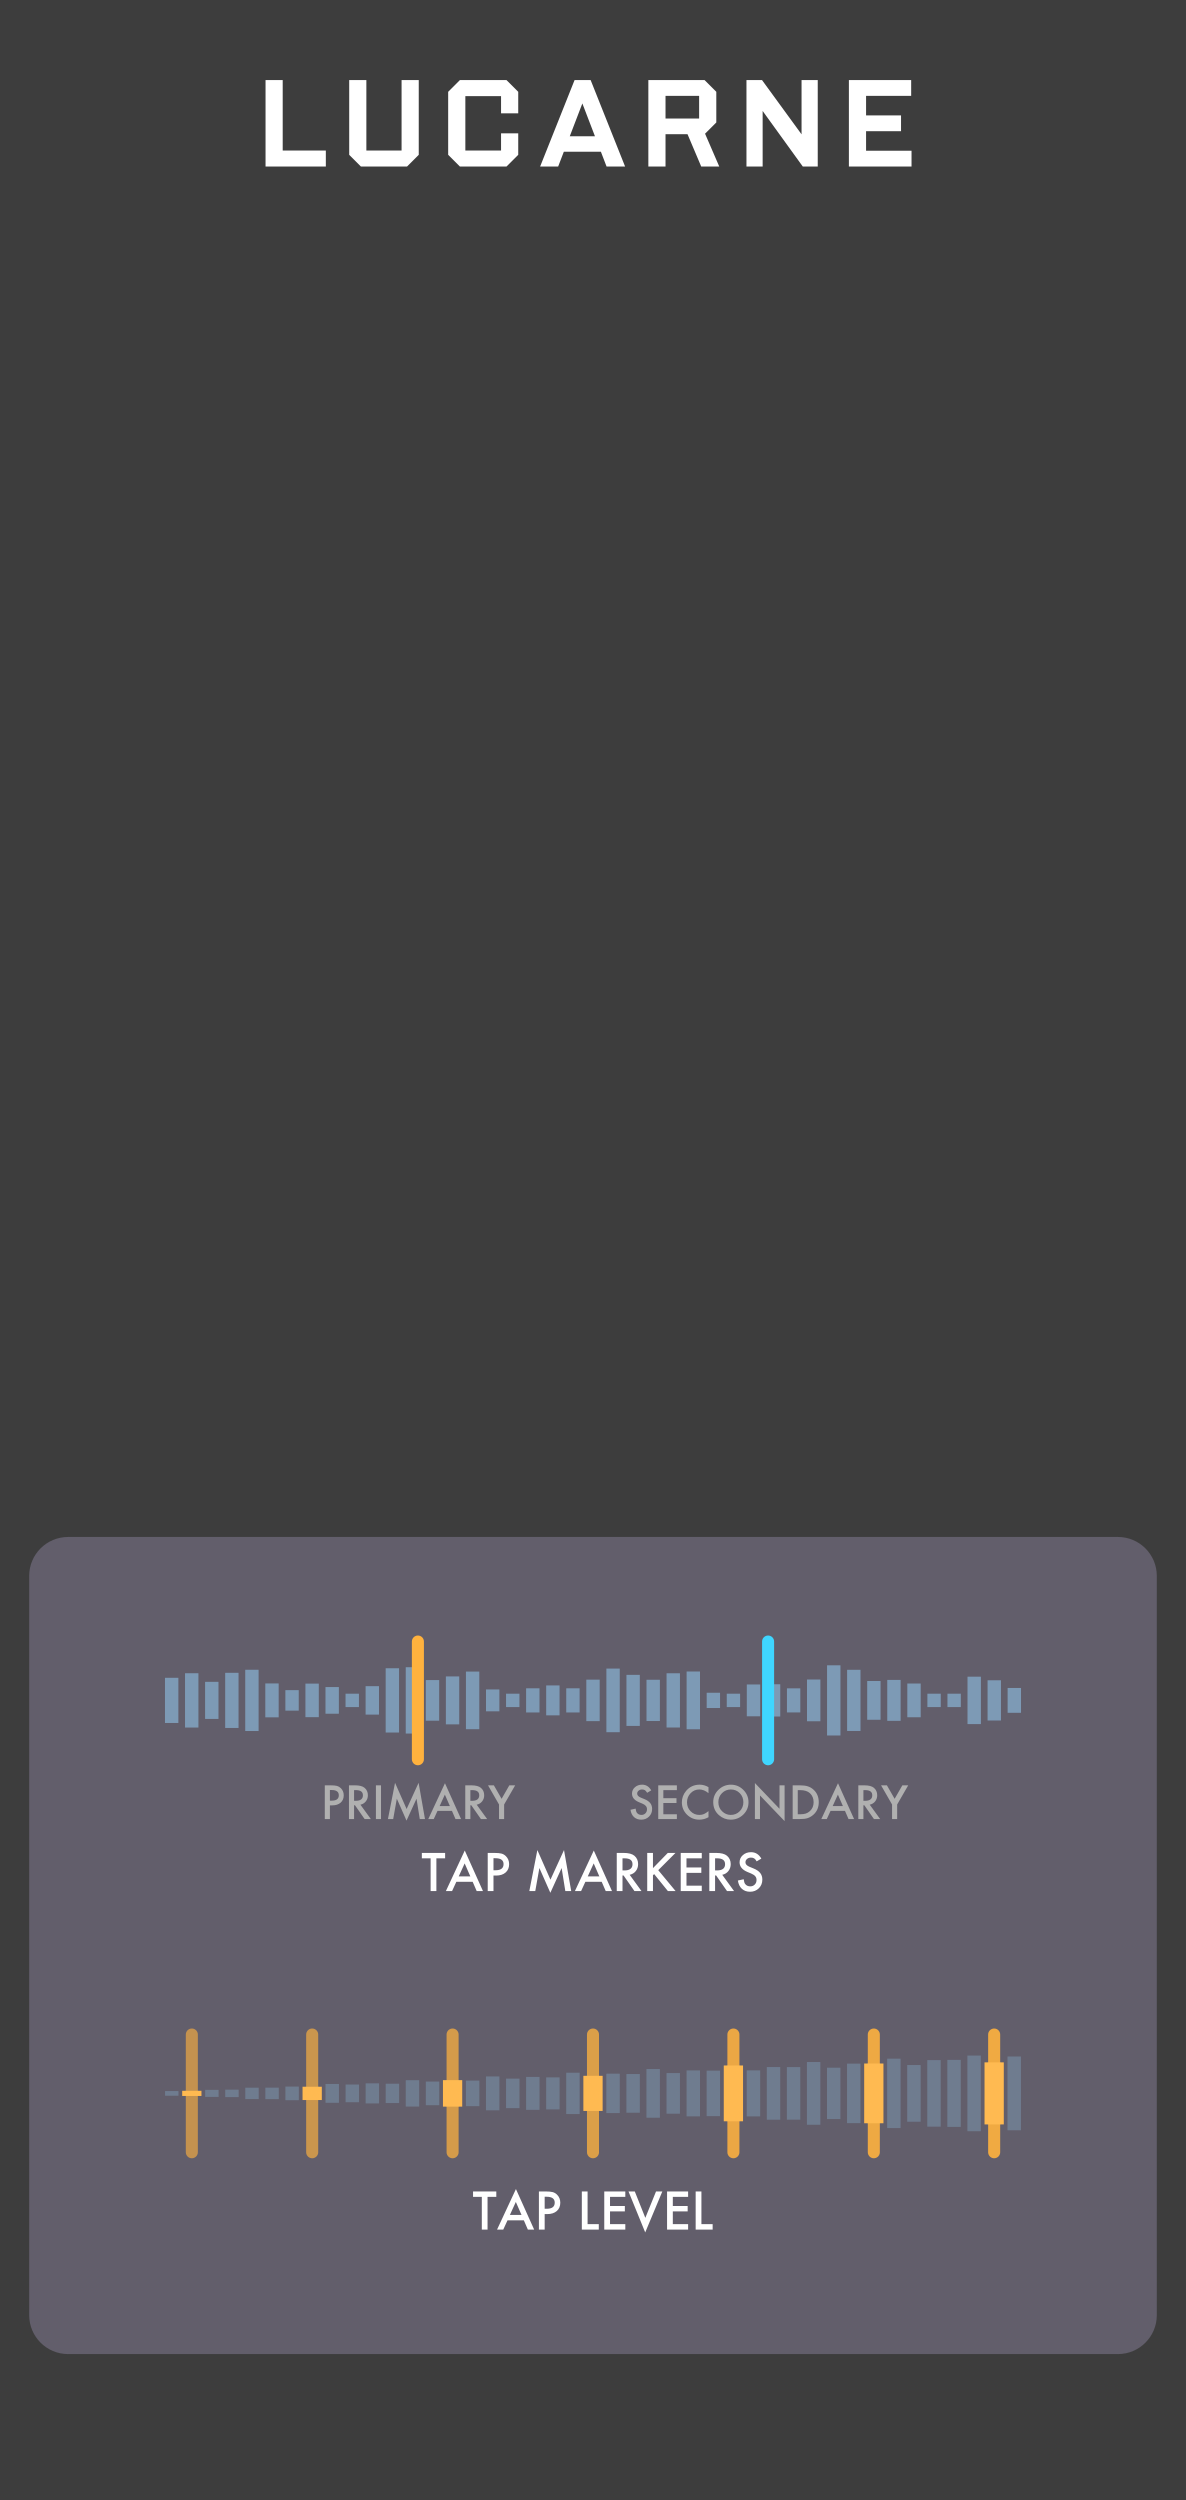
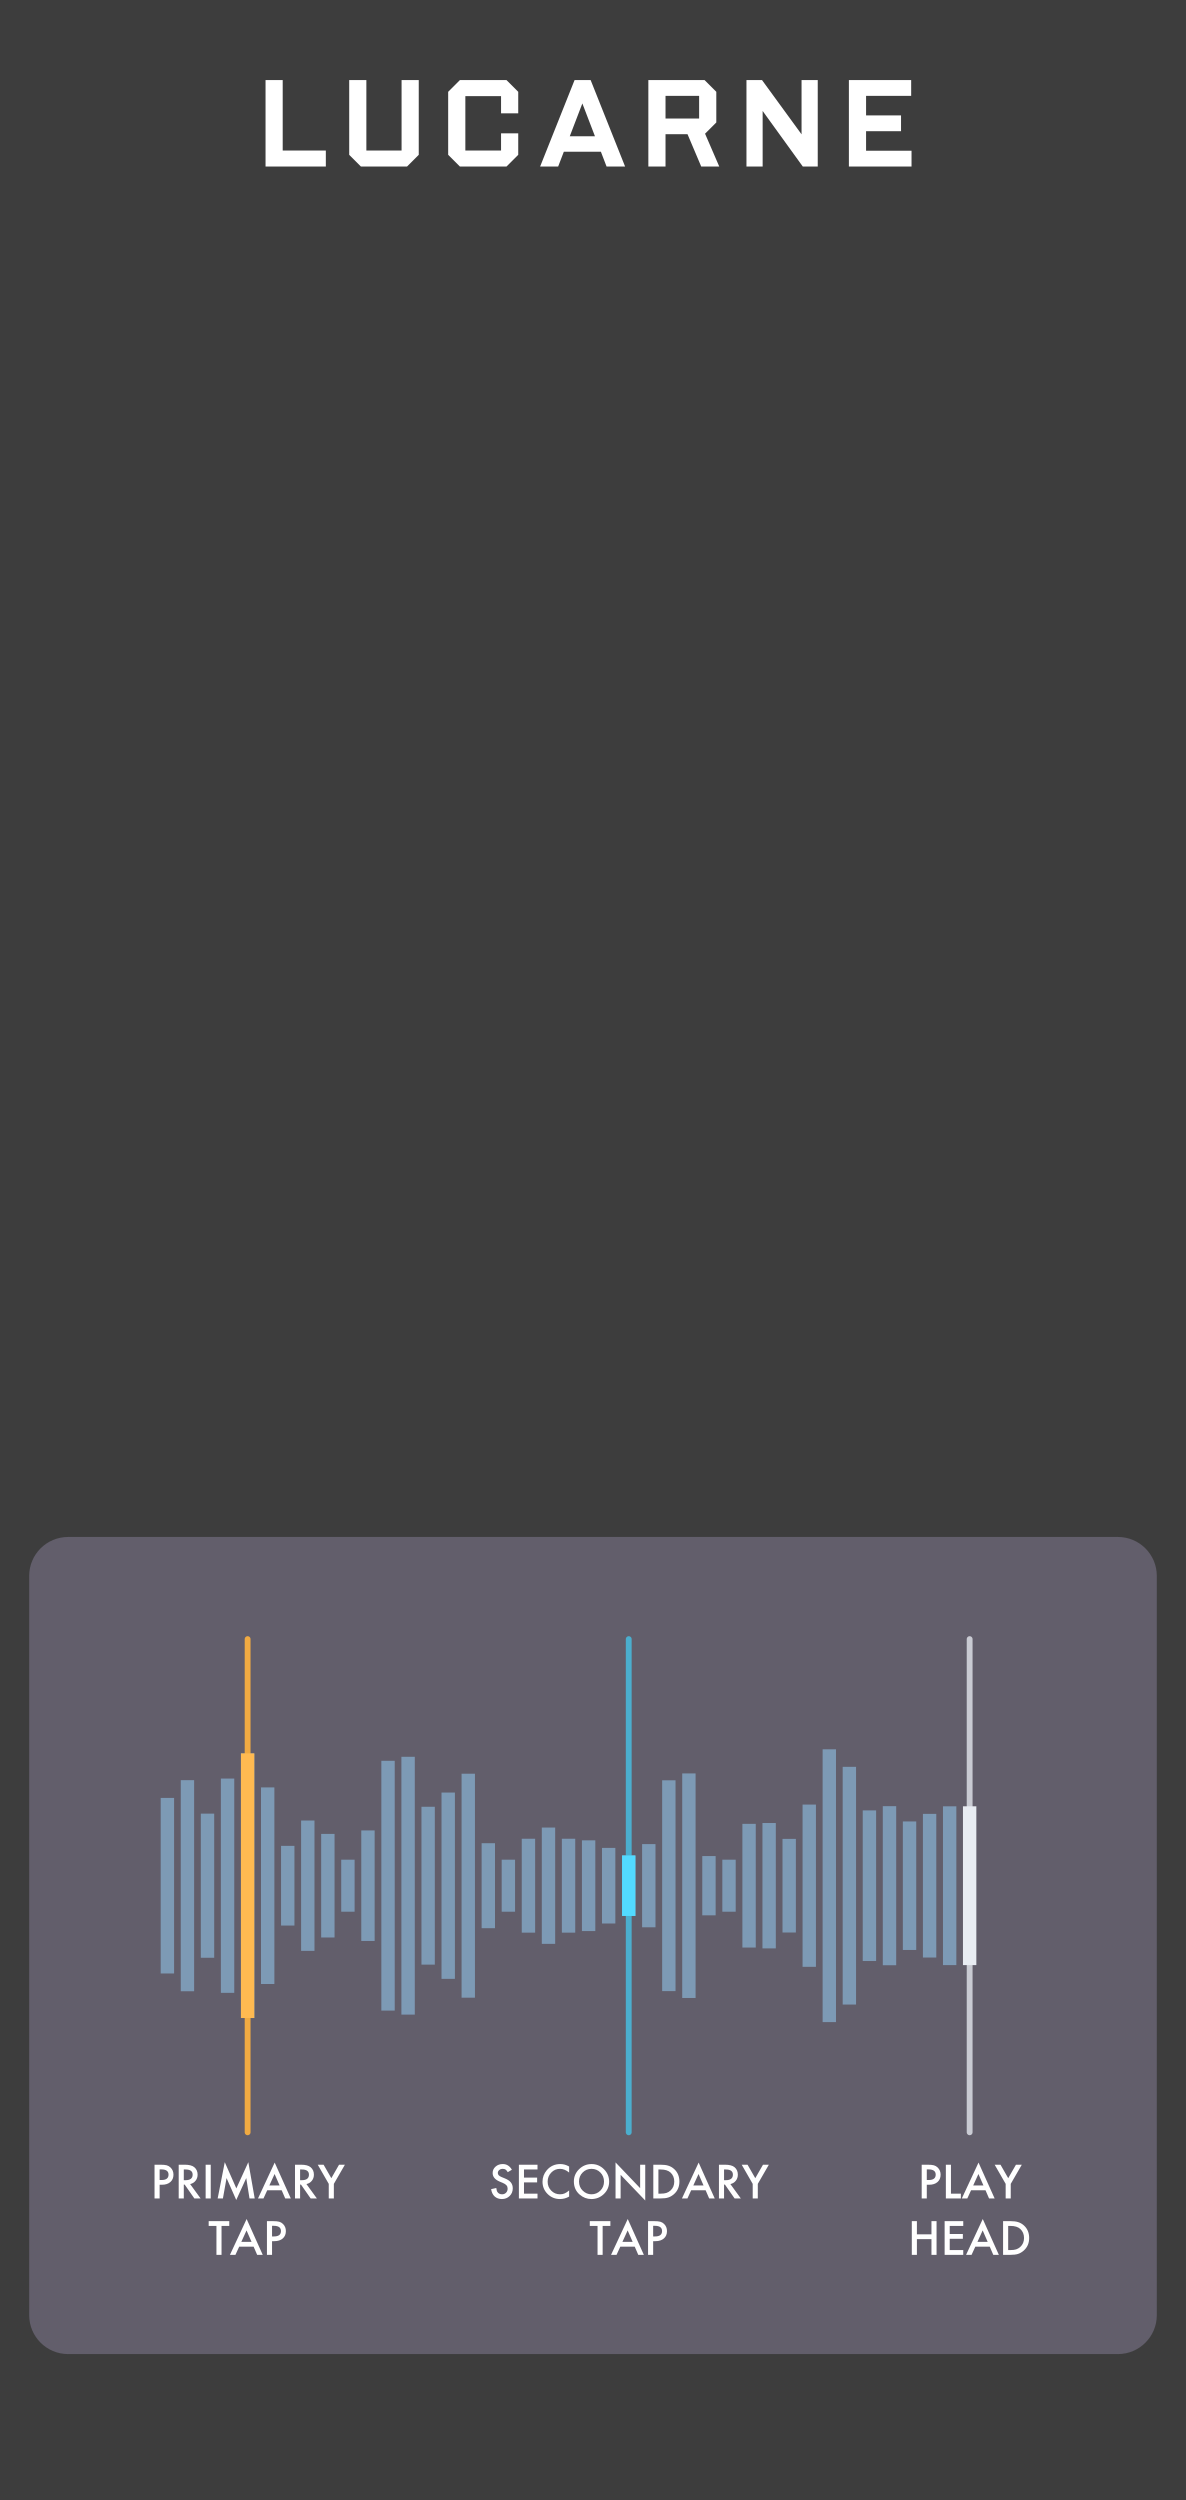
<svg xmlns="http://www.w3.org/2000/svg" version="1.1" width="60.96mm" height="128.5mm" viewBox="0 0 60.96 128.5">
  <g id="panel">
    <rect x="0" y="0" width="60.96" height="128.5" fill="#3d3d3d" />
    <rect class="zone" x="1.50" y="79.00" width="57.96" height="42.00" rx="2.00" fill="#9a8fb0" fill-opacity="0.4" />
    <path fill="#ffffff" d="M13.649 8.561H16.748V7.736H14.531V4.116H13.649Z M18.552 8.561H20.921L21.524 7.958V4.116H20.641V7.736H18.831V4.116H17.949V7.958Z M23.639 8.561H26.033L26.637 7.958V6.853H25.754V7.736H23.919V4.941H25.754V5.824H26.637V4.719L26.033 4.116H23.639L23.036 4.719V7.958Z M27.762 8.561H28.689L28.981 7.799H30.886L31.178 8.561H32.13L30.359 4.116H29.533ZM29.286 7.005 29.933 5.316 30.581 7.005Z M33.325 8.561H34.208V6.897H35.338L36.043 8.561H36.97L36.24 6.872L36.818 6.294V4.719L36.215 4.116H33.325ZM34.208 6.091V4.929H35.935V6.091Z M38.368 8.561H39.2V5.704L41.264 8.561H42.032V4.116H41.2V6.904L39.168 4.116H38.368Z M43.633 8.561H46.853V7.748H44.516V6.745H46.313V5.932H44.516V4.929H46.834V4.116H43.633Z" />
-     <path fill="#b0b0b0" d="M16.957 92.796V93.5H16.695V91.766H16.992Q17.21 91.766 17.321 91.796Q17.433 91.827 17.518 91.911Q17.668 92.057 17.668 92.279Q17.668 92.517 17.508 92.657Q17.349 92.796 17.078 92.796ZM16.957 92.553H17.055Q17.415 92.553 17.415 92.276Q17.415 92.007 17.043 92.007H16.957Z M18.525 92.761 19.062 93.5H18.741L18.246 92.79H18.199V93.5H17.937V91.766H18.244Q18.588 91.766 18.74 91.895Q18.909 92.039 18.909 92.275Q18.909 92.459 18.803 92.591Q18.698 92.724 18.525 92.761ZM18.199 92.562H18.282Q18.654 92.562 18.654 92.278Q18.654 92.012 18.292 92.012H18.199Z M19.584 91.766V93.5H19.322V91.766Z M19.94 93.5 20.305 91.636 20.9 92.983 21.516 91.636 21.844 93.5H21.576L21.409 92.453L20.895 93.58L20.397 92.452L20.21 93.5Z M23.23 93.079H22.488L22.295 93.5H22.013L22.871 91.657L23.699 93.5H23.412ZM23.124 92.833 22.866 92.243 22.597 92.833Z M24.503 92.761 25.039 93.5H24.719L24.224 92.79H24.177V93.5H23.915V91.766H24.222Q24.566 91.766 24.718 91.895Q24.887 92.039 24.887 92.275Q24.887 92.459 24.781 92.591Q24.676 92.724 24.503 92.761ZM24.177 92.562H24.26Q24.632 92.562 24.632 92.278Q24.632 92.012 24.27 92.012H24.177Z M25.65 92.751 25.084 91.766H25.385L25.782 92.459L26.179 91.766H26.48L25.912 92.751V93.5H25.65Z" />
-     <path fill="#b0b0b0" d="M33.474 92.024 33.262 92.15Q33.202 92.047 33.148 92.015Q33.092 91.979 33.003 91.979Q32.894 91.979 32.823 92.041Q32.751 92.102 32.751 92.194Q32.751 92.321 32.939 92.398L33.112 92.469Q33.323 92.554 33.421 92.677Q33.519 92.8 33.519 92.979Q33.519 93.218 33.359 93.374Q33.199 93.531 32.961 93.531Q32.735 93.531 32.588 93.398Q32.443 93.264 32.407 93.022L32.672 92.963Q32.69 93.116 32.735 93.174Q32.816 93.287 32.971 93.287Q33.093 93.287 33.174 93.205Q33.255 93.123 33.255 92.997Q33.255 92.946 33.241 92.904Q33.227 92.862 33.197 92.827Q33.167 92.791 33.12 92.76Q33.073 92.73 33.008 92.702L32.841 92.632Q32.485 92.481 32.485 92.192Q32.485 91.996 32.634 91.865Q32.783 91.732 33.006 91.732Q33.305 91.732 33.474 92.024Z M34.791 92.012H34.096V92.429H34.771V92.675H34.096V93.254H34.791V93.5H33.834V91.766H34.791Z M36.416 91.859V92.169Q36.189 91.979 35.947 91.979Q35.68 91.979 35.497 92.171Q35.312 92.362 35.312 92.639Q35.312 92.912 35.497 93.099Q35.681 93.287 35.948 93.287Q36.086 93.287 36.183 93.242Q36.237 93.219 36.294 93.181Q36.352 93.143 36.416 93.089V93.405Q36.192 93.531 35.945 93.531Q35.573 93.531 35.31 93.272Q35.048 93.01 35.048 92.641Q35.048 92.31 35.267 92.05Q35.537 91.732 35.965 91.732Q36.198 91.732 36.416 91.859Z M36.66 92.625Q36.66 92.259 36.928 91.996Q37.196 91.733 37.571 91.733Q37.941 91.733 38.206 91.998Q38.473 92.264 38.473 92.635Q38.473 93.009 38.205 93.27Q37.937 93.531 37.557 93.531Q37.222 93.531 36.954 93.299Q36.66 93.042 36.66 92.625ZM36.924 92.629Q36.924 92.916 37.117 93.101Q37.309 93.287 37.561 93.287Q37.834 93.287 38.021 93.098Q38.209 92.907 38.209 92.633Q38.209 92.356 38.023 92.168Q37.839 91.979 37.567 91.979Q37.297 91.979 37.11 92.168Q36.924 92.354 36.924 92.629Z M38.802 93.5V91.648L40.066 92.971V91.766H40.328V93.606L39.063 92.286V93.5Z M40.743 93.5V91.766H41.107Q41.369 91.766 41.521 91.818Q41.683 91.868 41.816 91.99Q42.084 92.234 42.084 92.633Q42.084 93.033 41.805 93.28Q41.664 93.403 41.51 93.452Q41.367 93.5 41.103 93.5ZM41.005 93.254H41.123Q41.299 93.254 41.416 93.217Q41.533 93.178 41.627 93.092Q41.82 92.916 41.82 92.633Q41.82 92.348 41.63 92.17Q41.458 92.012 41.123 92.012H41.005Z M43.432 93.079H42.69L42.497 93.5H42.215L43.073 91.657L43.9 93.5H43.614ZM43.325 92.833 43.068 92.243 42.799 92.833Z M44.704 92.761 45.241 93.5H44.921L44.426 92.79H44.379V93.5H44.117V91.766H44.424Q44.767 91.766 44.92 91.895Q45.088 92.039 45.088 92.275Q45.088 92.459 44.983 92.591Q44.877 92.724 44.704 92.761ZM44.379 92.562H44.462Q44.834 92.562 44.834 92.278Q44.834 92.012 44.472 92.012H44.379Z M45.852 92.751 45.286 91.766H45.587L45.984 92.459L46.381 91.766H46.682L46.114 92.751V93.5H45.852Z" />
-     <path fill="#ffffff" d="M22.43 95.518V97.2H22.134V95.518H21.683V95.24H22.879V95.518Z M24.295 96.724H23.456L23.237 97.2H22.919L23.889 95.117L24.824 97.2H24.501ZM24.174 96.446 23.884 95.779 23.579 96.446Z M25.365 96.404V97.2H25.069V95.24H25.404Q25.651 95.24 25.776 95.274Q25.903 95.308 26 95.404Q26.169 95.569 26.169 95.82Q26.169 96.089 25.988 96.247Q25.808 96.404 25.502 96.404ZM25.365 96.13H25.476Q25.883 96.13 25.883 95.816Q25.883 95.513 25.463 95.513H25.365Z M27.207 97.2 27.62 95.093 28.293 96.616 28.99 95.093 29.36 97.2H29.057L28.868 96.017L28.288 97.29L27.724 96.016L27.513 97.2Z M30.927 96.724H30.088L29.869 97.2H29.551L30.521 95.117L31.456 97.2H31.133ZM30.806 96.446 30.516 95.779 30.211 96.446Z M32.365 96.365 32.972 97.2H32.61L32.05 96.398H31.997V97.2H31.701V95.24H32.048Q32.436 95.24 32.609 95.386Q32.799 95.548 32.799 95.815Q32.799 96.023 32.68 96.173Q32.561 96.323 32.365 96.365ZM31.997 96.14H32.091Q32.511 96.14 32.511 95.819Q32.511 95.518 32.102 95.518H31.997Z M33.562 96.022 34.325 95.24H34.72L33.834 96.127L34.725 97.2H34.329L33.623 96.328L33.562 96.389V97.2H33.267V95.24H33.562Z M36.071 95.518H35.285V95.989H36.048V96.267H35.285V96.922H36.071V97.2H34.989V95.24H36.071Z M37.123 96.365 37.73 97.2H37.368L36.809 96.398H36.755V97.2H36.459V95.24H36.806Q37.195 95.24 37.367 95.386Q37.558 95.548 37.558 95.815Q37.558 96.023 37.438 96.173Q37.319 96.323 37.123 96.365ZM36.755 96.14H36.849Q37.269 96.14 37.269 95.819Q37.269 95.518 36.861 95.518H36.755Z M39.133 95.532 38.893 95.674Q38.826 95.557 38.765 95.522Q38.701 95.481 38.601 95.481Q38.478 95.481 38.397 95.551Q38.316 95.619 38.316 95.724Q38.316 95.867 38.529 95.955L38.724 96.035Q38.963 96.131 39.073 96.27Q39.184 96.409 39.184 96.611Q39.184 96.881 39.004 97.058Q38.822 97.236 38.553 97.236Q38.298 97.236 38.131 97.084Q37.968 96.933 37.927 96.659L38.227 96.593Q38.247 96.766 38.298 96.832Q38.389 96.959 38.564 96.959Q38.703 96.959 38.794 96.866Q38.886 96.773 38.886 96.631Q38.886 96.574 38.87 96.527Q38.854 96.479 38.82 96.439Q38.787 96.399 38.733 96.364Q38.68 96.329 38.606 96.297L38.417 96.219Q38.015 96.049 38.015 95.721Q38.015 95.5 38.184 95.352Q38.352 95.202 38.604 95.202Q38.943 95.202 39.133 95.532Z" />
-     <path fill="#ffffff" d="M25.06 112.918V114.6H24.765V112.918H24.314V112.64H25.51V112.918Z M26.925 114.124H26.086L25.868 114.6H25.549L26.519 112.517L27.455 114.6H27.131ZM26.805 113.846 26.514 113.179 26.209 113.846Z M27.996 113.804V114.6H27.7V112.64H28.035Q28.281 112.64 28.407 112.674Q28.534 112.708 28.63 112.804Q28.799 112.969 28.799 113.22Q28.799 113.489 28.619 113.647Q28.439 113.804 28.133 113.804ZM27.996 113.53H28.106Q28.513 113.53 28.513 113.216Q28.513 112.913 28.093 112.913H27.996Z M30.202 112.64V114.322H30.778V114.6H29.906V112.64Z M32.141 112.918H31.355V113.389H32.118V113.667H31.355V114.322H32.141V114.6H31.059V112.64H32.141Z M32.628 112.64 33.17 113.998 33.72 112.64H34.044L33.164 114.747L32.304 112.64Z M35.369 112.918H34.583V113.389H35.346V113.667H34.583V114.322H35.369V114.6H34.287V112.64H35.369Z M36.053 112.64V114.322H36.63V114.6H35.757V112.64Z" />
+     <path fill="#ffffff" d="M8.205 112.296V113.0H7.943V111.266H8.24Q8.458 111.266 8.569 111.296Q8.681 111.327 8.766 111.411Q8.916 111.557 8.916 111.779Q8.916 112.017 8.756 112.157Q8.597 112.296 8.326 112.296ZM8.205 112.053H8.303Q8.663 112.053 8.663 111.776Q8.663 111.507 8.291 111.507H8.205Z M9.773 112.261 10.31 113.0H9.989L9.494 112.29H9.447V113.0H9.185V111.266H9.492Q9.836 111.266 9.988 111.395Q10.157 111.539 10.157 111.775Q10.157 111.959 10.051 112.091Q9.946 112.224 9.773 112.261ZM9.447 112.062H9.53Q9.902 112.062 9.902 111.778Q9.902 111.512 9.54 111.512H9.447Z M10.832 111.266V113.0H10.57V111.266Z M11.188 113.0 11.553 111.136 12.148 112.483 12.764 111.136 13.092 113.0H12.824L12.657 111.953L12.143 113.08L11.645 111.952L11.458 113.0Z M14.478 112.579H13.736L13.543 113.0H13.261L14.119 111.157L14.947 113.0H14.66ZM14.372 112.333 14.114 111.743 13.845 112.333Z M15.751 112.261 16.287 113.0H15.967L15.472 112.29H15.425V113.0H15.163V111.266H15.47Q15.814 111.266 15.966 111.395Q16.135 111.539 16.135 111.775Q16.135 111.959 16.029 112.091Q15.924 112.224 15.751 112.261ZM15.425 112.062H15.508Q15.88 112.062 15.88 111.778Q15.88 111.512 15.518 111.512H15.425Z M16.898 112.251 16.332 111.266H16.633L17.03 111.959L17.427 111.266H17.728L17.16 112.251V113.0H16.898Z" />
+     <path fill="#ffffff" d="M11.387 114.412V115.9H11.125V114.412H10.726V114.166H11.784V114.412Z M13.036 115.479H12.294L12.101 115.9H11.819L12.677 114.057L13.505 115.9H13.218ZM12.93 115.233 12.672 114.643 12.403 115.233Z M13.983 115.196V115.9H13.721V114.166H14.018Q14.236 114.166 14.347 114.196Q14.459 114.227 14.545 114.311Q14.694 114.457 14.694 114.679Q14.694 114.917 14.534 115.057Q14.375 115.196 14.104 115.196ZM13.983 114.953H14.081Q14.441 114.953 14.441 114.676Q14.441 114.407 14.069 114.407H13.983Z" />
+     <path fill="#ffffff" d="M26.311 111.524 26.099 111.65Q26.039 111.547 25.985 111.515Q25.929 111.479 25.84 111.479Q25.731 111.479 25.66 111.541Q25.588 111.602 25.588 111.694Q25.588 111.821 25.776 111.898L25.949 111.969Q26.16 112.054 26.258 112.177Q26.356 112.3 26.356 112.479Q26.356 112.718 26.196 112.874Q26.036 113.031 25.798 113.031Q25.572 113.031 25.425 112.898Q25.28 112.764 25.244 112.522L25.509 112.463Q25.527 112.616 25.572 112.674Q25.653 112.787 25.808 112.787Q25.93 112.787 26.011 112.705Q26.092 112.623 26.092 112.497Q26.092 112.446 26.078 112.404Q26.064 112.362 26.034 112.327Q26.004 112.291 25.957 112.26Q25.91 112.23 25.845 112.202L25.678 112.132Q25.322 111.981 25.322 111.692Q25.322 111.496 25.471 111.365Q25.62 111.232 25.843 111.232Q26.142 111.232 26.311 111.524Z M27.628 111.512H26.933V111.929H27.608V112.175H26.933V112.754H27.628V113.0H26.671V111.266H27.628Z M29.253 111.359V111.669Q29.026 111.479 28.784 111.479Q28.517 111.479 28.334 111.671Q28.149 111.862 28.149 112.139Q28.149 112.412 28.334 112.599Q28.518 112.787 28.785 112.787Q28.923 112.787 29.02 112.742Q29.074 112.719 29.131 112.681Q29.189 112.643 29.253 112.589V112.905Q29.029 113.031 28.782 113.031Q28.41 113.031 28.147 112.772Q27.885 112.51 27.885 112.141Q27.885 111.81 28.104 111.55Q28.374 111.232 28.802 111.232Q29.035 111.232 29.253 111.359Z M29.497 112.125Q29.497 111.759 29.765 111.496Q30.033 111.233 30.408 111.233Q30.778 111.233 31.043 111.498Q31.31 111.764 31.31 112.135Q31.31 112.509 31.042 112.77Q30.774 113.031 30.394 113.031Q30.059 113.031 29.791 112.799Q29.497 112.542 29.497 112.125ZM29.761 112.129Q29.761 112.416 29.954 112.601Q30.146 112.787 30.398 112.787Q30.671 112.787 30.858 112.598Q31.046 112.407 31.046 112.133Q31.046 111.856 30.86 111.668Q30.676 111.479 30.404 111.479Q30.134 111.479 29.947 111.668Q29.761 111.854 29.761 112.129Z M31.639 113.0V111.148L32.903 112.471V111.266H33.165V113.106L31.9 111.786V113.0Z M33.58 113.0V111.266H33.944Q34.206 111.266 34.358 111.318Q34.52 111.368 34.653 111.49Q34.921 111.734 34.921 112.133Q34.921 112.533 34.642 112.78Q34.501 112.903 34.347 112.952Q34.204 113.0 33.94 113.0ZM33.842 112.754H33.96Q34.136 112.754 34.253 112.717Q34.37 112.678 34.464 112.592Q34.657 112.416 34.657 112.133Q34.657 111.848 34.467 111.67Q34.295 111.512 33.96 111.512H33.842Z M36.269 112.579H35.527L35.334 113.0H35.052L35.91 111.157L36.737 113.0H36.451ZM36.162 112.333 35.905 111.743 35.636 112.333Z M37.541 112.261 38.078 113.0H37.758L37.263 112.29H37.216V113.0H36.954V111.266H37.261Q37.604 111.266 37.757 111.395Q37.925 111.539 37.925 111.775Q37.925 111.959 37.82 112.091Q37.714 112.224 37.541 112.261ZM37.216 112.062H37.299Q37.671 112.062 37.671 111.778Q37.671 111.512 37.309 111.512H37.216Z M38.689 112.251 38.123 111.266H38.424L38.821 111.959L39.218 111.266H39.519L38.951 112.251V113.0H38.689Z" />
+     <path fill="#ffffff" d="M30.976 114.412V115.9H30.714V114.412H30.315V114.166H31.373V114.412Z M32.625 115.479H31.883L31.69 115.9H31.408L32.266 114.057L33.094 115.9H32.807ZM32.519 115.233 32.261 114.643 31.992 115.233Z M33.572 115.196V115.9H33.31V114.166H33.607Q33.825 114.166 33.936 114.196Q34.048 114.227 34.134 114.311Q34.283 114.457 34.283 114.679Q34.283 114.917 34.123 115.057Q33.964 115.196 33.693 115.196ZM33.572 114.953H33.67Q34.03 114.953 34.03 114.676Q34.03 114.407 33.658 114.407H33.572Z" />
+     <path fill="#ffffff" d="M47.637 112.296V113.0H47.375V111.266H47.671Q47.889 111.266 48 111.296Q48.113 111.327 48.198 111.411Q48.347 111.557 48.347 111.779Q48.347 112.017 48.188 112.157Q48.029 112.296 47.758 112.296ZM47.637 112.053H47.734Q48.095 112.053 48.095 111.776Q48.095 111.507 47.723 111.507H47.637Z M48.879 111.266V112.754H49.389V113.0H48.617V111.266Z M50.655 112.579H49.913L49.72 113.0H49.438L50.296 111.157L51.124 113.0H50.837ZM50.549 112.333 50.291 111.743 50.022 112.333Z M51.691 112.251 51.125 111.266H51.426L51.822 111.959L52.22 111.266H52.521L51.952 112.251V113.0H51.691Z" />
+     <path fill="#ffffff" d="M47.129 114.844H47.877V114.166H48.139V115.9H47.877V115.09H47.129V115.9H46.867V114.166H47.129Z M49.511 114.412H48.816V114.829H49.491V115.075H48.816V115.654H49.511V115.9H48.554V114.166H49.511Z M50.873 115.479H50.131L49.938 115.9H49.656L50.514 114.057L51.342 115.9H51.055ZM50.767 115.233 50.509 114.643 50.24 115.233Z M51.558 115.9V114.166H51.922Q52.184 114.166 52.335 114.218Q52.498 114.268 52.631 114.39Q52.899 114.634 52.899 115.033Q52.899 115.433 52.62 115.68Q52.479 115.803 52.325 115.852Q52.182 115.9 51.918 115.9ZM51.82 115.654H51.938Q52.114 115.654 52.231 115.617Q52.348 115.578 52.442 115.492Q52.635 115.316 52.635 115.033Q52.635 114.748 52.444 114.57Q52.273 114.412 51.938 114.412H51.82Z" />
  </g>
  <g id="glyphs">
-     <polygon points="8.48,86.239 9.168,86.239 9.168,88.561 8.48,88.561" fill="#7d9ab5" />
-     <polygon points="9.511,86.004 10.199,86.004 10.199,88.796 9.511,88.796" fill="#7d9ab5" />
-     <polygon points="10.542,86.447 11.23,86.447 11.23,88.353 10.542,88.353" fill="#7d9ab5" />
-     <polygon points="11.574,85.983 12.261,85.983 12.261,88.817 11.574,88.817" fill="#7d9ab5" />
-     <polygon points="12.605,85.826 13.292,85.826 13.292,88.974 12.605,88.974" fill="#7d9ab5" />
-     <polygon points="13.636,86.529 14.324,86.529 14.324,88.271 13.636,88.271" fill="#7d9ab5" />
-     <polygon points="14.668,86.873 15.355,86.873 15.355,87.927 14.668,87.927" fill="#7d9ab5" />
-     <polygon points="15.699,86.538 16.386,86.538 16.386,88.262 15.699,88.262" fill="#7d9ab5" />
-     <polygon points="16.73,86.715 17.418,86.715 17.418,88.085 16.73,88.085" fill="#7d9ab5" />
-     <polygon points="17.761,87.056 18.449,87.056 18.449,87.744 17.761,87.744" fill="#7d9ab5" />
-     <polygon points="18.792,86.669 19.48,86.669 19.48,88.131 18.792,88.131" fill="#7d9ab5" />
-     <polygon points="19.824,85.748 20.511,85.748 20.511,89.052 19.824,89.052" fill="#7d9ab5" />
-     <polygon points="20.855,85.695 21.542,85.695 21.542,89.105 20.855,89.105" fill="#7d9ab5" />
-     <polygon points="21.886,86.356 22.574,86.356 22.574,88.444 21.886,88.444" fill="#7d9ab5" />
-     <polygon points="22.918,86.168 23.605,86.168 23.605,88.632 22.918,88.632" fill="#7d9ab5" />
-     <polygon points="23.949,85.919 24.636,85.919 24.636,88.881 23.949,88.881" fill="#7d9ab5" />
-     <polygon points="24.98,86.838 25.668,86.838 25.668,87.962 24.98,87.962" fill="#7d9ab5" />
-     <polygon points="26.011,87.056 26.699,87.056 26.699,87.744 26.011,87.744" fill="#7d9ab5" />
-     <polygon points="27.042,86.779 27.73,86.779 27.73,88.021 27.042,88.021" fill="#7d9ab5" />
-     <polygon points="28.074,86.631 28.761,86.631 28.761,88.169 28.074,88.169" fill="#7d9ab5" />
-     <polygon points="29.105,86.779 29.792,86.779 29.792,88.021 29.105,88.021" fill="#7d9ab5" />
-     <polygon points="30.136,86.334 30.824,86.334 30.824,88.466 30.136,88.466" fill="#7d9ab5" />
-     <polygon points="31.168,85.765 31.855,85.765 31.855,89.035 31.168,89.035" fill="#7d9ab5" />
-     <polygon points="32.199,86.088 32.886,86.088 32.886,88.712 32.199,88.712" fill="#7d9ab5" />
-     <polygon points="33.23,86.34 33.918,86.34 33.918,88.46 33.23,88.46" fill="#7d9ab5" />
-     <polygon points="34.261,86.006 34.949,86.006 34.949,88.794 34.261,88.794" fill="#7d9ab5" />
-     <polygon points="35.292,85.915 35.98,85.915 35.98,88.885 35.292,88.885" fill="#7d9ab5" />
-     <polygon points="36.324,87.008 37.011,87.008 37.011,87.792 36.324,87.792" fill="#7d9ab5" />
-     <polygon points="37.355,87.056 38.042,87.056 38.042,87.744 37.355,87.744" fill="#7d9ab5" />
-     <polygon points="38.386,86.582 39.074,86.582 39.074,88.218 38.386,88.218" fill="#7d9ab5" />
-     <polygon points="39.418,86.571 40.105,86.571 40.105,88.229 39.418,88.229" fill="#7d9ab5" />
-     <polygon points="40.449,86.781 41.136,86.781 41.136,88.019 40.449,88.019" fill="#7d9ab5" />
-     <polygon points="41.48,86.327 42.168,86.327 42.168,88.473 41.48,88.473" fill="#7d9ab5" />
-     <polygon points="42.511,85.596 43.199,85.596 43.199,89.204 42.511,89.204" fill="#7d9ab5" />
-     <polygon points="43.542,85.828 44.23,85.828 44.23,88.972 43.542,88.972" fill="#7d9ab5" />
-     <polygon points="44.574,86.404 45.261,86.404 45.261,88.396 44.574,88.396" fill="#7d9ab5" />
-     <polygon points="45.605,86.348 46.292,86.348 46.292,88.452 45.605,88.452" fill="#7d9ab5" />
-     <polygon points="46.636,86.533 47.324,86.533 47.324,88.267 46.636,88.267" fill="#7d9ab5" />
-     <polygon points="47.668,87.056 48.355,87.056 48.355,87.744 47.668,87.744" fill="#7d9ab5" />
-     <polygon points="48.699,87.056 49.386,87.056 49.386,87.744 48.699,87.744" fill="#7d9ab5" />
-     <polygon points="49.73,86.182 50.418,86.182 50.418,88.618 49.73,88.618" fill="#7d9ab5" />
-     <polygon points="50.761,86.366 51.449,86.366 51.449,88.434 50.761,88.434" fill="#7d9ab5" />
-     <polygon points="51.792,86.762 52.48,86.762 52.48,88.038 51.792,88.038" fill="#7d9ab5" />
-     <line x1="21.48" y1="84.375" x2="21.48" y2="90.425" stroke="#ffb23e" stroke-width="0.619" stroke-linecap="round" />
-     <line x1="39.48" y1="84.375" x2="39.48" y2="90.425" stroke="#3fd6ff" stroke-width="0.619" stroke-linecap="round" />
-     <polygon points="8.484,107.48 9.174,107.48 9.174,107.72 8.484,107.72" fill="#7d9ab5" fill-opacity="0.5" />
-     <polygon points="9.515,107.467 10.205,107.467 10.205,107.733 9.515,107.733" fill="#7d9ab5" fill-opacity="0.5" />
-     <polygon points="10.546,107.419 11.236,107.419 11.236,107.781 10.546,107.781" fill="#7d9ab5" fill-opacity="0.5" />
-     <polygon points="11.577,107.409 12.267,107.409 12.267,107.791 11.577,107.791" fill="#7d9ab5" fill-opacity="0.5" />
-     <polygon points="12.608,107.308 13.298,107.308 13.298,107.892 12.608,107.892" fill="#7d9ab5" fill-opacity="0.5" />
-     <polygon points="13.639,107.305 14.329,107.305 14.329,107.895 13.639,107.895" fill="#7d9ab5" fill-opacity="0.5" />
-     <polygon points="14.67,107.25 15.36,107.25 15.36,107.95 14.67,107.95" fill="#7d9ab5" fill-opacity="0.5" />
-     <polygon points="15.701,107.258 16.391,107.258 16.391,107.942 15.701,107.942" fill="#7d9ab5" fill-opacity="0.5" />
-     <polygon points="16.732,107.116 17.422,107.116 17.422,108.084 16.732,108.084" fill="#7d9ab5" fill-opacity="0.5" />
-     <polygon points="17.763,107.146 18.453,107.146 18.453,108.054 17.763,108.054" fill="#7d9ab5" fill-opacity="0.5" />
-     <polygon points="18.794,107.084 19.484,107.084 19.484,108.116 18.794,108.116" fill="#7d9ab5" fill-opacity="0.5" />
-     <polygon points="19.825,107.103 20.515,107.103 20.515,108.097 19.825,108.097" fill="#7d9ab5" fill-opacity="0.5" />
-     <polygon points="20.856,106.923 21.546,106.923 21.546,108.277 20.856,108.277" fill="#7d9ab5" fill-opacity="0.5" />
-     <polygon points="21.887,106.992 22.577,106.992 22.577,108.208 21.887,108.208" fill="#7d9ab5" fill-opacity="0.5" />
-     <polygon points="22.918,106.919 23.608,106.919 23.608,108.281 22.918,108.281" fill="#7d9ab5" fill-opacity="0.5" />
-     <polygon points="23.949,106.943 24.639,106.943 24.639,108.257 23.949,108.257" fill="#7d9ab5" fill-opacity="0.5" />
-     <polygon points="24.98,106.73 25.67,106.73 25.67,108.47 24.98,108.47" fill="#7d9ab5" fill-opacity="0.5" />
-     <polygon points="26.011,106.842 26.701,106.842 26.701,108.358 26.011,108.358" fill="#7d9ab5" fill-opacity="0.5" />
-     <polygon points="27.042,106.754 27.732,106.754 27.732,108.446 27.042,108.446" fill="#7d9ab5" fill-opacity="0.5" />
-     <polygon points="28.073,106.777 28.763,106.777 28.763,108.423 28.073,108.423" fill="#7d9ab5" fill-opacity="0.5" />
-     <polygon points="29.104,106.538 29.794,106.538 29.794,108.662 29.104,108.662" fill="#7d9ab5" fill-opacity="0.5" />
-     <polygon points="30.135,106.697 30.825,106.697 30.825,108.503 30.135,108.503" fill="#7d9ab5" fill-opacity="0.5" />
-     <polygon points="31.166,106.588 31.856,106.588 31.856,108.612 31.166,108.612" fill="#7d9ab5" fill-opacity="0.5" />
-     <polygon points="32.197,106.606 32.887,106.606 32.887,108.594 32.197,108.594" fill="#7d9ab5" fill-opacity="0.5" />
-     <polygon points="33.228,106.349 33.918,106.349 33.918,108.851 33.228,108.851" fill="#7d9ab5" fill-opacity="0.5" />
-     <polygon points="34.259,106.556 34.949,106.556 34.949,108.644 34.259,108.644" fill="#7d9ab5" fill-opacity="0.5" />
-     <polygon points="35.29,106.419 35.98,106.419 35.98,108.781 35.29,108.781" fill="#7d9ab5" fill-opacity="0.5" />
-     <polygon points="36.321,106.43 37.011,106.43 37.011,108.77 36.321,108.77" fill="#7d9ab5" fill-opacity="0.5" />
-     <polygon points="37.352,106.166 38.042,106.166 38.042,109.034 37.352,109.034" fill="#7d9ab5" fill-opacity="0.5" />
-     <polygon points="38.383,106.417 39.073,106.417 39.073,108.783 38.383,108.783" fill="#7d9ab5" fill-opacity="0.5" />
-     <polygon points="39.414,106.247 40.104,106.247 40.104,108.953 39.414,108.953" fill="#7d9ab5" fill-opacity="0.5" />
-     <polygon points="40.445,106.249 41.135,106.249 41.135,108.951 40.445,108.951" fill="#7d9ab5" fill-opacity="0.5" />
-     <polygon points="41.476,105.988 42.166,105.988 42.166,109.212 41.476,109.212" fill="#7d9ab5" fill-opacity="0.5" />
-     <polygon points="42.507,106.28 43.197,106.28 43.197,108.92 42.507,108.92" fill="#7d9ab5" fill-opacity="0.5" />
-     <polygon points="43.538,106.071 44.228,106.071 44.228,109.129 43.538,109.129" fill="#7d9ab5" fill-opacity="0.5" />
-     <polygon points="44.569,106.065 45.259,106.065 45.259,109.135 44.569,109.135" fill="#7d9ab5" fill-opacity="0.5" />
-     <polygon points="45.6,105.817 46.29,105.817 46.29,109.383 45.6,109.383" fill="#7d9ab5" fill-opacity="0.5" />
-     <polygon points="46.631,106.143 47.321,106.143 47.321,109.057 46.631,109.057" fill="#7d9ab5" fill-opacity="0.5" />
-     <polygon points="47.662,105.89 48.352,105.89 48.352,109.31 47.662,109.31" fill="#7d9ab5" fill-opacity="0.5" />
-     <polygon points="48.693,105.878 49.383,105.878 49.383,109.322 48.693,109.322" fill="#7d9ab5" fill-opacity="0.5" />
-     <polygon points="49.724,105.655 50.414,105.655 50.414,109.545 49.724,109.545" fill="#7d9ab5" fill-opacity="0.5" />
-     <polygon points="50.755,106.005 51.445,106.005 51.445,109.195 50.755,109.195" fill="#7d9ab5" fill-opacity="0.5" />
-     <polygon points="51.786,105.704 52.476,105.704 52.476,109.496 51.786,109.496" fill="#7d9ab5" fill-opacity="0.5" />
-     <line x1="9.86" y1="104.575" x2="9.86" y2="110.625" stroke="#c4924f" stroke-width="0.619" stroke-linecap="round" />
-     <polygon points="9.365,107.467 10.355,107.467 10.355,107.733 9.365,107.733" fill="#ffba51" />
-     <line x1="16.046" y1="104.575" x2="16.046" y2="110.625" stroke="#ca964d" stroke-width="0.619" stroke-linecap="round" />
-     <polygon points="15.551,107.258 16.541,107.258 16.541,107.942 15.551,107.942" fill="#ffba51" />
-     <line x1="23.263" y1="104.575" x2="23.263" y2="110.625" stroke="#d49b4a" stroke-width="0.619" stroke-linecap="round" />
-     <polygon points="22.768,106.919 23.758,106.919 23.758,108.281 22.768,108.281" fill="#ffba51" />
-     <line x1="30.48" y1="104.575" x2="30.48" y2="110.625" stroke="#db9f48" stroke-width="0.619" stroke-linecap="round" />
-     <polygon points="29.985,106.697 30.975,106.697 30.975,108.503 29.985,108.503" fill="#ffba51" />
-     <line x1="37.697" y1="104.575" x2="37.697" y2="110.625" stroke="#eba744" stroke-width="0.619" stroke-linecap="round" />
-     <polygon points="37.202,106.166 38.192,106.166 38.192,109.034 37.202,109.034" fill="#ffba51" />
-     <line x1="44.914" y1="104.575" x2="44.914" y2="110.625" stroke="#eea943" stroke-width="0.619" stroke-linecap="round" />
-     <polygon points="44.419,106.065 45.409,106.065 45.409,109.135 44.419,109.135" fill="#ffba51" />
-     <line x1="51.1" y1="104.575" x2="51.1" y2="110.625" stroke="#f0aa42" stroke-width="0.619" stroke-linecap="round" />
-     <polygon points="50.605,106.005 51.595,106.005 51.595,109.195 50.605,109.195" fill="#ffba51" />
+     <polygon points="8.26,92.413 8.948,92.413 8.948,101.437 8.26,101.437" fill="#7d9ab5" />
+     <polygon points="9.291,91.5 9.978,91.5 9.978,102.35 9.291,102.35" fill="#7d9ab5" />
+     <polygon points="10.322,93.221 11.01,93.221 11.01,100.629 10.322,100.629" fill="#7d9ab5" />
+     <polygon points="11.353,91.418 12.041,91.418 12.041,102.432 11.353,102.432" fill="#7d9ab5" />
+     <polygon points="12.384,90.124 13.071,90.124 13.071,103.726 12.384,103.726" fill="#7d9ab5" />
+     <polygon points="13.415,91.873 14.103,91.873 14.103,101.977 13.415,101.977" fill="#7d9ab5" />
+     <polygon points="14.446,94.877 15.134,94.877 15.134,98.973 14.446,98.973" fill="#7d9ab5" />
+     <polygon points="15.477,93.575 16.164,93.575 16.164,100.275 15.477,100.275" fill="#7d9ab5" />
+     <polygon points="16.508,94.263 17.196,94.263 17.196,99.587 16.508,99.587" fill="#7d9ab5" />
+     <polygon points="17.539,95.588 18.227,95.588 18.227,98.262 17.539,98.262" fill="#7d9ab5" />
+     <polygon points="18.57,94.084 19.257,94.084 19.257,99.766 18.57,99.766" fill="#7d9ab5" />
+     <polygon points="19.601,90.505 20.289,90.505 20.289,103.345 19.601,103.345" fill="#7d9ab5" />
+     <polygon points="20.632,90.299 21.32,90.299 21.32,103.551 20.632,103.551" fill="#7d9ab5" />
+     <polygon points="21.663,92.868 22.35,92.868 22.35,100.982 21.663,100.982" fill="#7d9ab5" />
+     <polygon points="22.694,92.137 23.382,92.137 23.382,101.713 22.694,101.713" fill="#7d9ab5" />
+     <polygon points="23.725,91.169 24.412,91.169 24.412,102.681 23.725,102.681" fill="#7d9ab5" />
+     <polygon points="24.756,94.741 25.443,94.741 25.443,99.109 24.756,99.109" fill="#7d9ab5" />
+     <polygon points="25.787,95.588 26.474,95.588 26.474,98.262 25.787,98.262" fill="#7d9ab5" />
+     <polygon points="26.818,94.512 27.506,94.512 27.506,99.338 26.818,99.338" fill="#7d9ab5" />
+     <polygon points="27.849,93.936 28.536,93.936 28.536,99.914 27.849,99.914" fill="#7d9ab5" />
+     <polygon points="28.88,94.512 29.567,94.512 29.567,99.338 28.88,99.338" fill="#7d9ab5" />
+     <polygon points="29.911,94.593 30.599,94.593 30.599,99.257 29.911,99.257" fill="#7d9ab5" />
+     <polygon points="30.942,94.982 31.629,94.982 31.629,98.868 30.942,98.868" fill="#7d9ab5" />
+     <polygon points="31.973,95.37 32.66,95.37 32.66,98.48 31.973,98.48" fill="#7d9ab5" />
+     <polygon points="33.004,94.787 33.692,94.787 33.692,99.063 33.004,99.063" fill="#7d9ab5" />
+     <polygon points="34.035,91.507 34.722,91.507 34.722,102.343 34.035,102.343" fill="#7d9ab5" />
+     <polygon points="35.066,91.154 35.753,91.154 35.753,102.696 35.066,102.696" fill="#7d9ab5" />
+     <polygon points="36.097,95.402 36.784,95.402 36.784,98.448 36.097,98.448" fill="#7d9ab5" />
+     <polygon points="37.128,95.588 37.815,95.588 37.815,98.262 37.128,98.262" fill="#7d9ab5" />
+     <polygon points="38.159,93.746 38.846,93.746 38.846,100.104 38.159,100.104" fill="#7d9ab5" />
+     <polygon points="39.19,93.703 39.877,93.703 39.877,100.147 39.19,100.147" fill="#7d9ab5" />
+     <polygon points="40.221,94.519 40.908,94.519 40.908,99.331 40.221,99.331" fill="#7d9ab5" />
+     <polygon points="41.252,92.755 41.939,92.755 41.939,101.095 41.252,101.095" fill="#7d9ab5" />
+     <polygon points="42.283,89.914 42.97,89.914 42.97,103.936 42.283,103.936" fill="#7d9ab5" />
+     <polygon points="43.314,90.816 44.001,90.816 44.001,103.034 43.314,103.034" fill="#7d9ab5" />
+     <polygon points="44.345,93.054 45.032,93.054 45.032,100.796 44.345,100.796" fill="#7d9ab5" />
+     <polygon points="45.376,92.837 46.064,92.837 46.064,101.013 45.376,101.013" fill="#7d9ab5" />
+     <polygon points="46.407,93.622 47.094,93.622 47.094,100.228 46.407,100.228" fill="#7d9ab5" />
+     <polygon points="47.438,93.233 48.125,93.233 48.125,100.617 47.438,100.617" fill="#7d9ab5" />
+     <polygon points="48.469,92.844 49.156,92.844 49.156,101.006 48.469,101.006" fill="#7d9ab5" />
+     <line x1="12.728" y1="84.25" x2="12.728" y2="109.6" stroke="#f0aa42" stroke-width="0.3" stroke-linecap="round" />
+     <polygon points="12.384,90.124 13.071,90.124 13.071,103.726 12.384,103.726" fill="#ffba51" />
+     <line x1="32.317" y1="84.25" x2="32.317" y2="109.6" stroke="#4baece" stroke-width="0.3" stroke-linecap="round" />
+     <polygon points="31.973,95.37 32.66,95.37 32.66,98.48 31.973,98.48" fill="#52daff" />
+     <line x1="49.84" y1="84.25" x2="49.84" y2="109.6" stroke="#c9cbd3" stroke-width="0.3" stroke-linecap="round" />
+     <polygon points="49.496,92.844 50.184,92.844 50.184,101.006 49.496,101.006" fill="#e8ecf2" />
  </g>
  <g id="components" style="display:none">
    <rect id="SCREEN#Widget" x="3.48" y="14.0" width="54.0" height="60.0" fill="#ffff00" />
  </g>
</svg>
